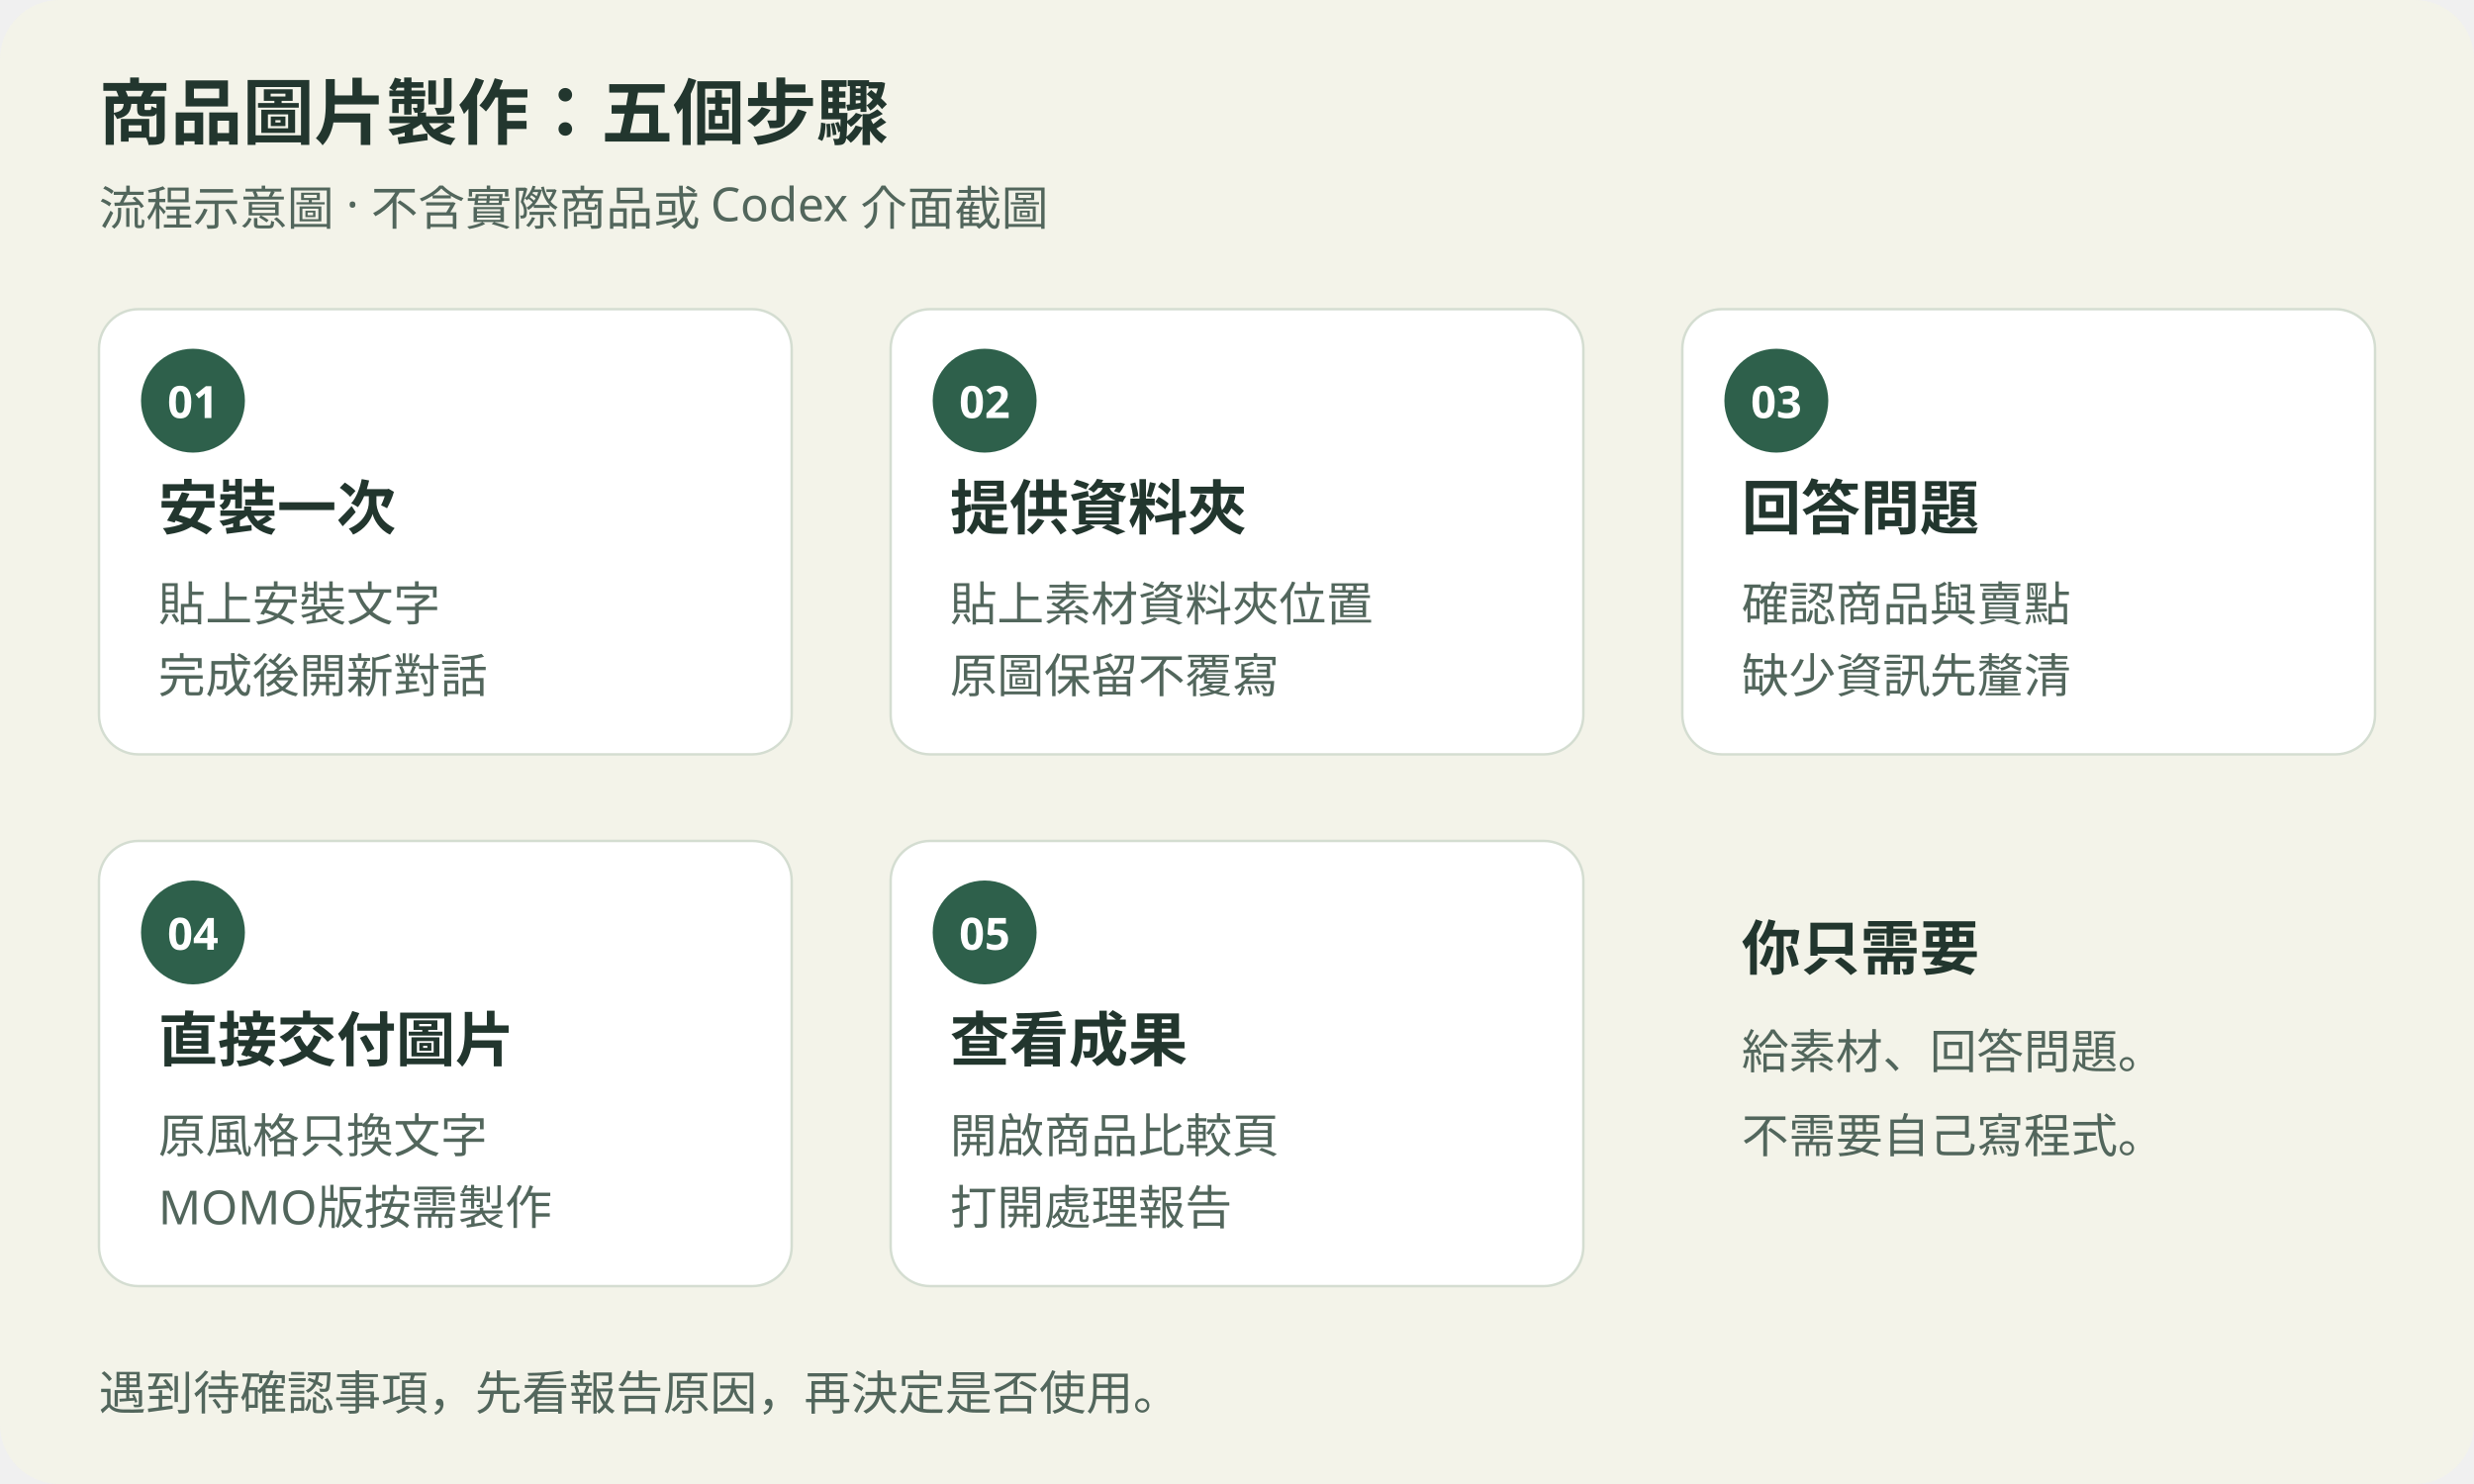
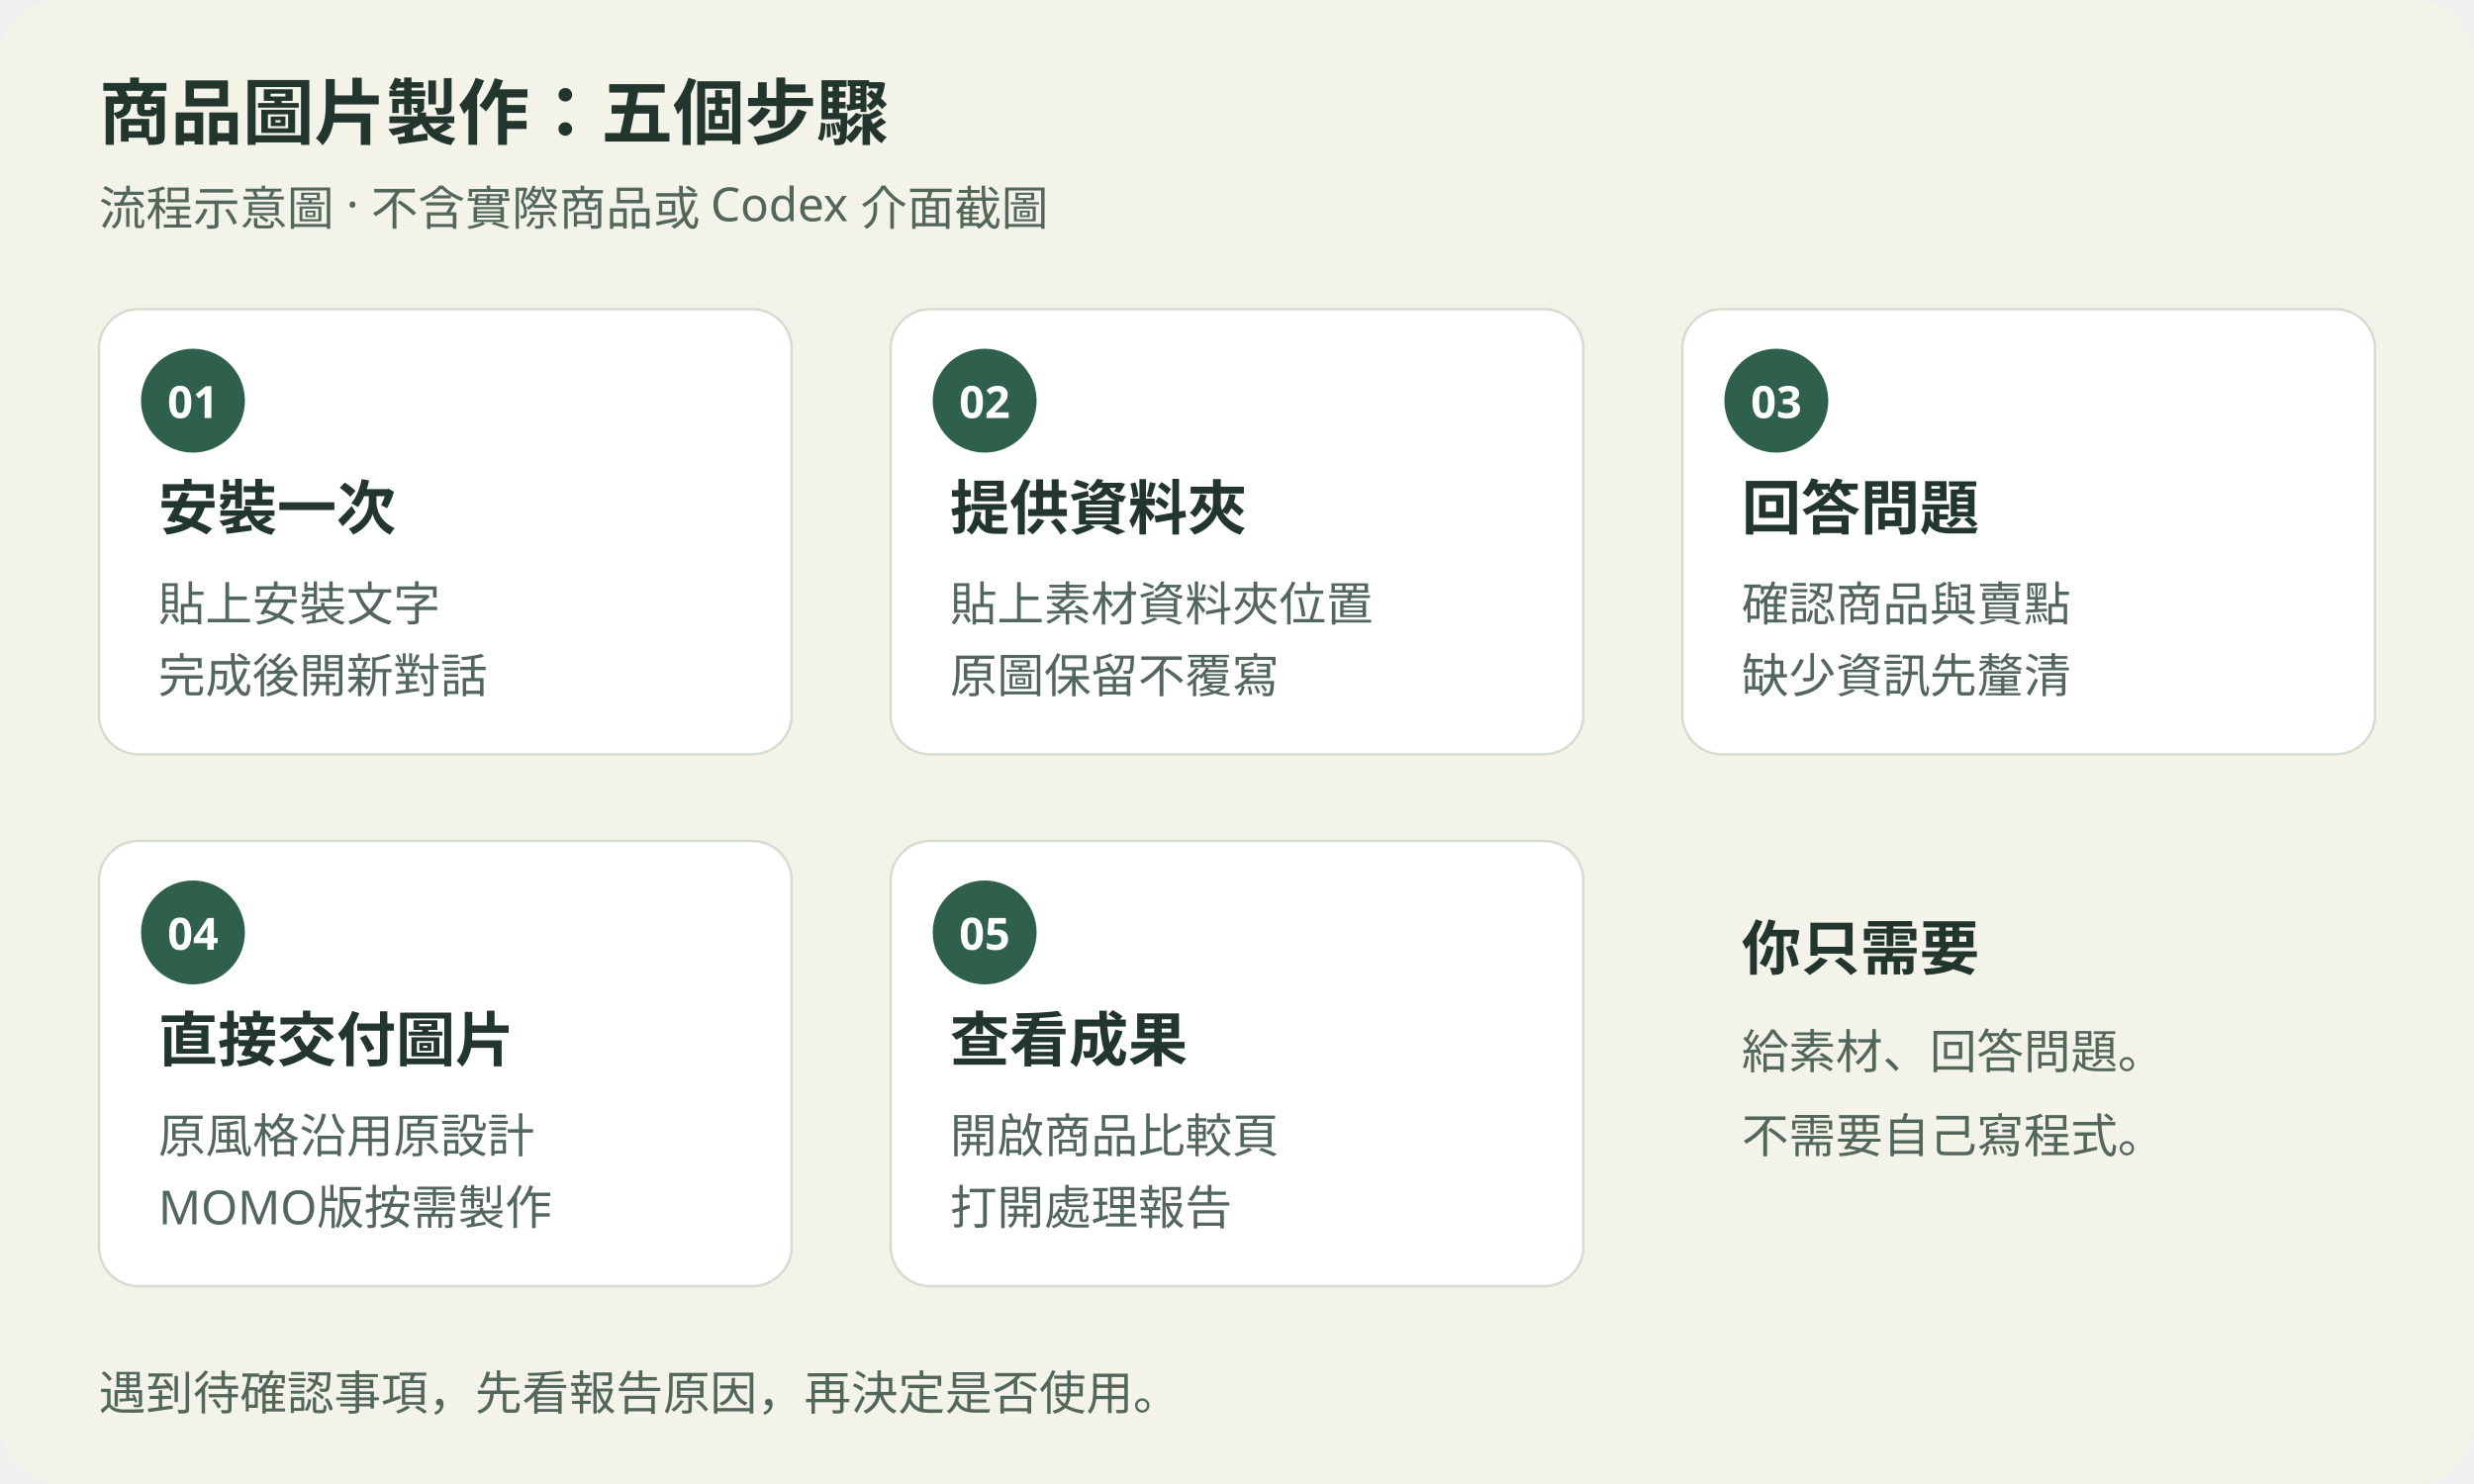
<svg xmlns="http://www.w3.org/2000/svg" width="1000" height="600" viewBox="0 0 1000 600" role="img" aria-labelledby="title desc">
  <style>text{font-family:"Microsoft JhengHei","PingFang TC",sans-serif;fill:#22362e}.small{font-size:19px;fill:#52665c}.heading{font-size:29px;font-weight:700}.label{font-size:24px;font-weight:700}.mono{font-family:Consolas,monospace;font-size:21px}</style>
  <rect width="1000" height="600" rx="24" fill="#f3f3e9" />
  <text x="40" y="56" class="heading">商品圖片製作：五個步驟</text>
  <text x="40" y="91" class="small">流程示意圖 · 不含實際商品或 Codex 介面截圖</text>
  <rect x="40" y="125" width="280" height="180" rx="16" fill="white" stroke="#d4ddd1" />
  <circle cx="78" cy="162" r="21" fill="#2e604b" />
  <text x="78" y="169" text-anchor="middle" style="fill:white;font-size:18px;font-weight:bold">01</text>
  <text x="64" y="214" class="label">安裝一次</text>
  <text x="64" y="251" class="small">貼上安裝文字</text>
  <text x="64" y="280" class="small">完成後開新對話</text>
  <rect x="360" y="125" width="280" height="180" rx="16" fill="white" stroke="#d4ddd1" />
  <circle cx="398" cy="162" r="21" fill="#2e604b" />
  <text x="398" y="169" text-anchor="middle" style="fill:white;font-size:18px;font-weight:bold">02</text>
  <text x="384" y="214" class="label">提供資料夾</text>
  <text x="384" y="251" class="small">貼上素材資料夾位置</text>
  <text x="384" y="280" class="small">原圖保留不覆寫</text>
  <rect x="680" y="125" width="280" height="180" rx="16" fill="white" stroke="#d4ddd1" />
  <circle cx="718" cy="162" r="21" fill="#2e604b" />
  <text x="718" y="169" text-anchor="middle" style="fill:white;font-size:18px;font-weight:bold">03</text>
  <text x="704" y="214" class="label">回答問題</text>
  <text x="704" y="251" class="small">確認商品與賣點</text>
  <text x="704" y="280" class="small">缺少資訊先釐清</text>
  <rect x="40" y="340" width="280" height="180" rx="16" fill="white" stroke="#d4ddd1" />
  <circle cx="78" cy="377" r="21" fill="#2e604b" />
  <text x="78" y="384" text-anchor="middle" style="fill:white;font-size:18px;font-weight:bold">04</text>
  <text x="64" y="429" class="label">直接交付圖片</text>
-   <text x="64" y="466" class="small">原風格只換文字</text>
+   <text x="64" y="466" class="small">原風格沿用原設計</text>
  <text x="64" y="495" class="small">MOMO版按需製作</text>
  <rect x="360" y="340" width="280" height="180" rx="16" fill="white" stroke="#d4ddd1" />
  <circle cx="398" cy="377" r="21" fill="#2e604b" />
  <text x="398" y="384" text-anchor="middle" style="fill:white;font-size:18px;font-weight:bold">05</text>
  <text x="384" y="429" class="label">查看成果</text>
  <text x="384" y="466" class="small">開啟商品比較頁</text>
  <text x="384" y="495" class="small">打開處理報告</text>
  <text x="704" y="392" class="label">你只需要</text>
  <text x="704" y="432" class="small">給素材、回答問題。</text>
  <text x="704" y="466" class="small">不需要自己寫程式。</text>
  <text x="40" y="570" class="small">遇到待確認事項，先看報告原因，再決定是否使用。</text>
</svg>
